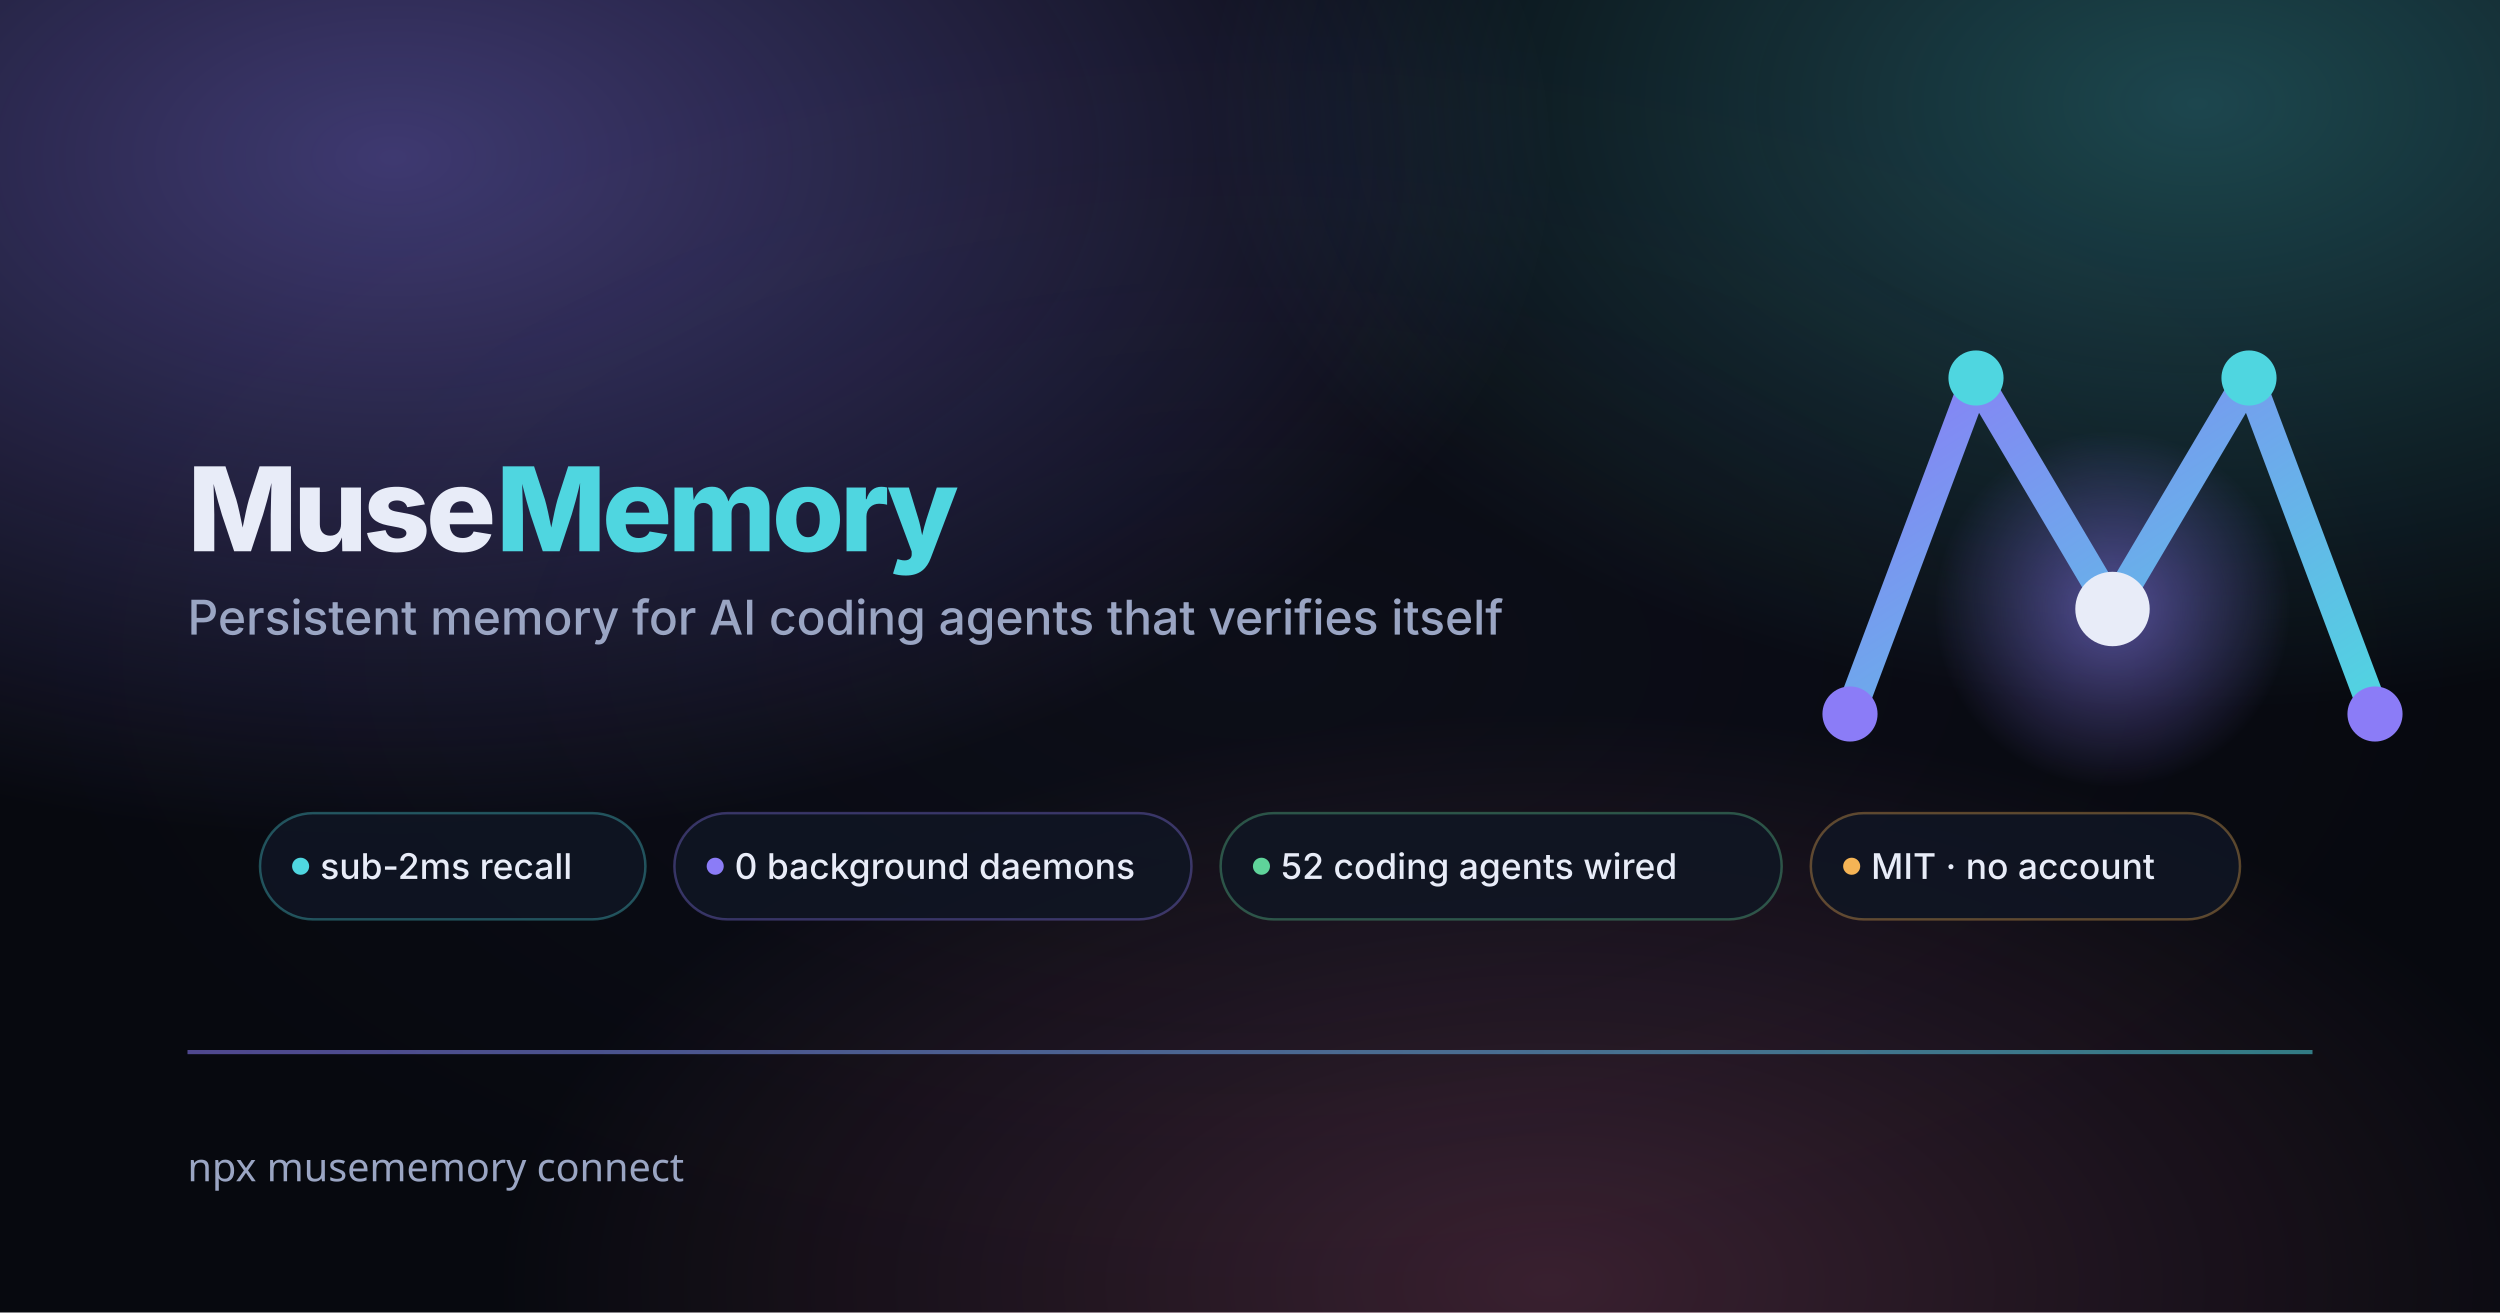
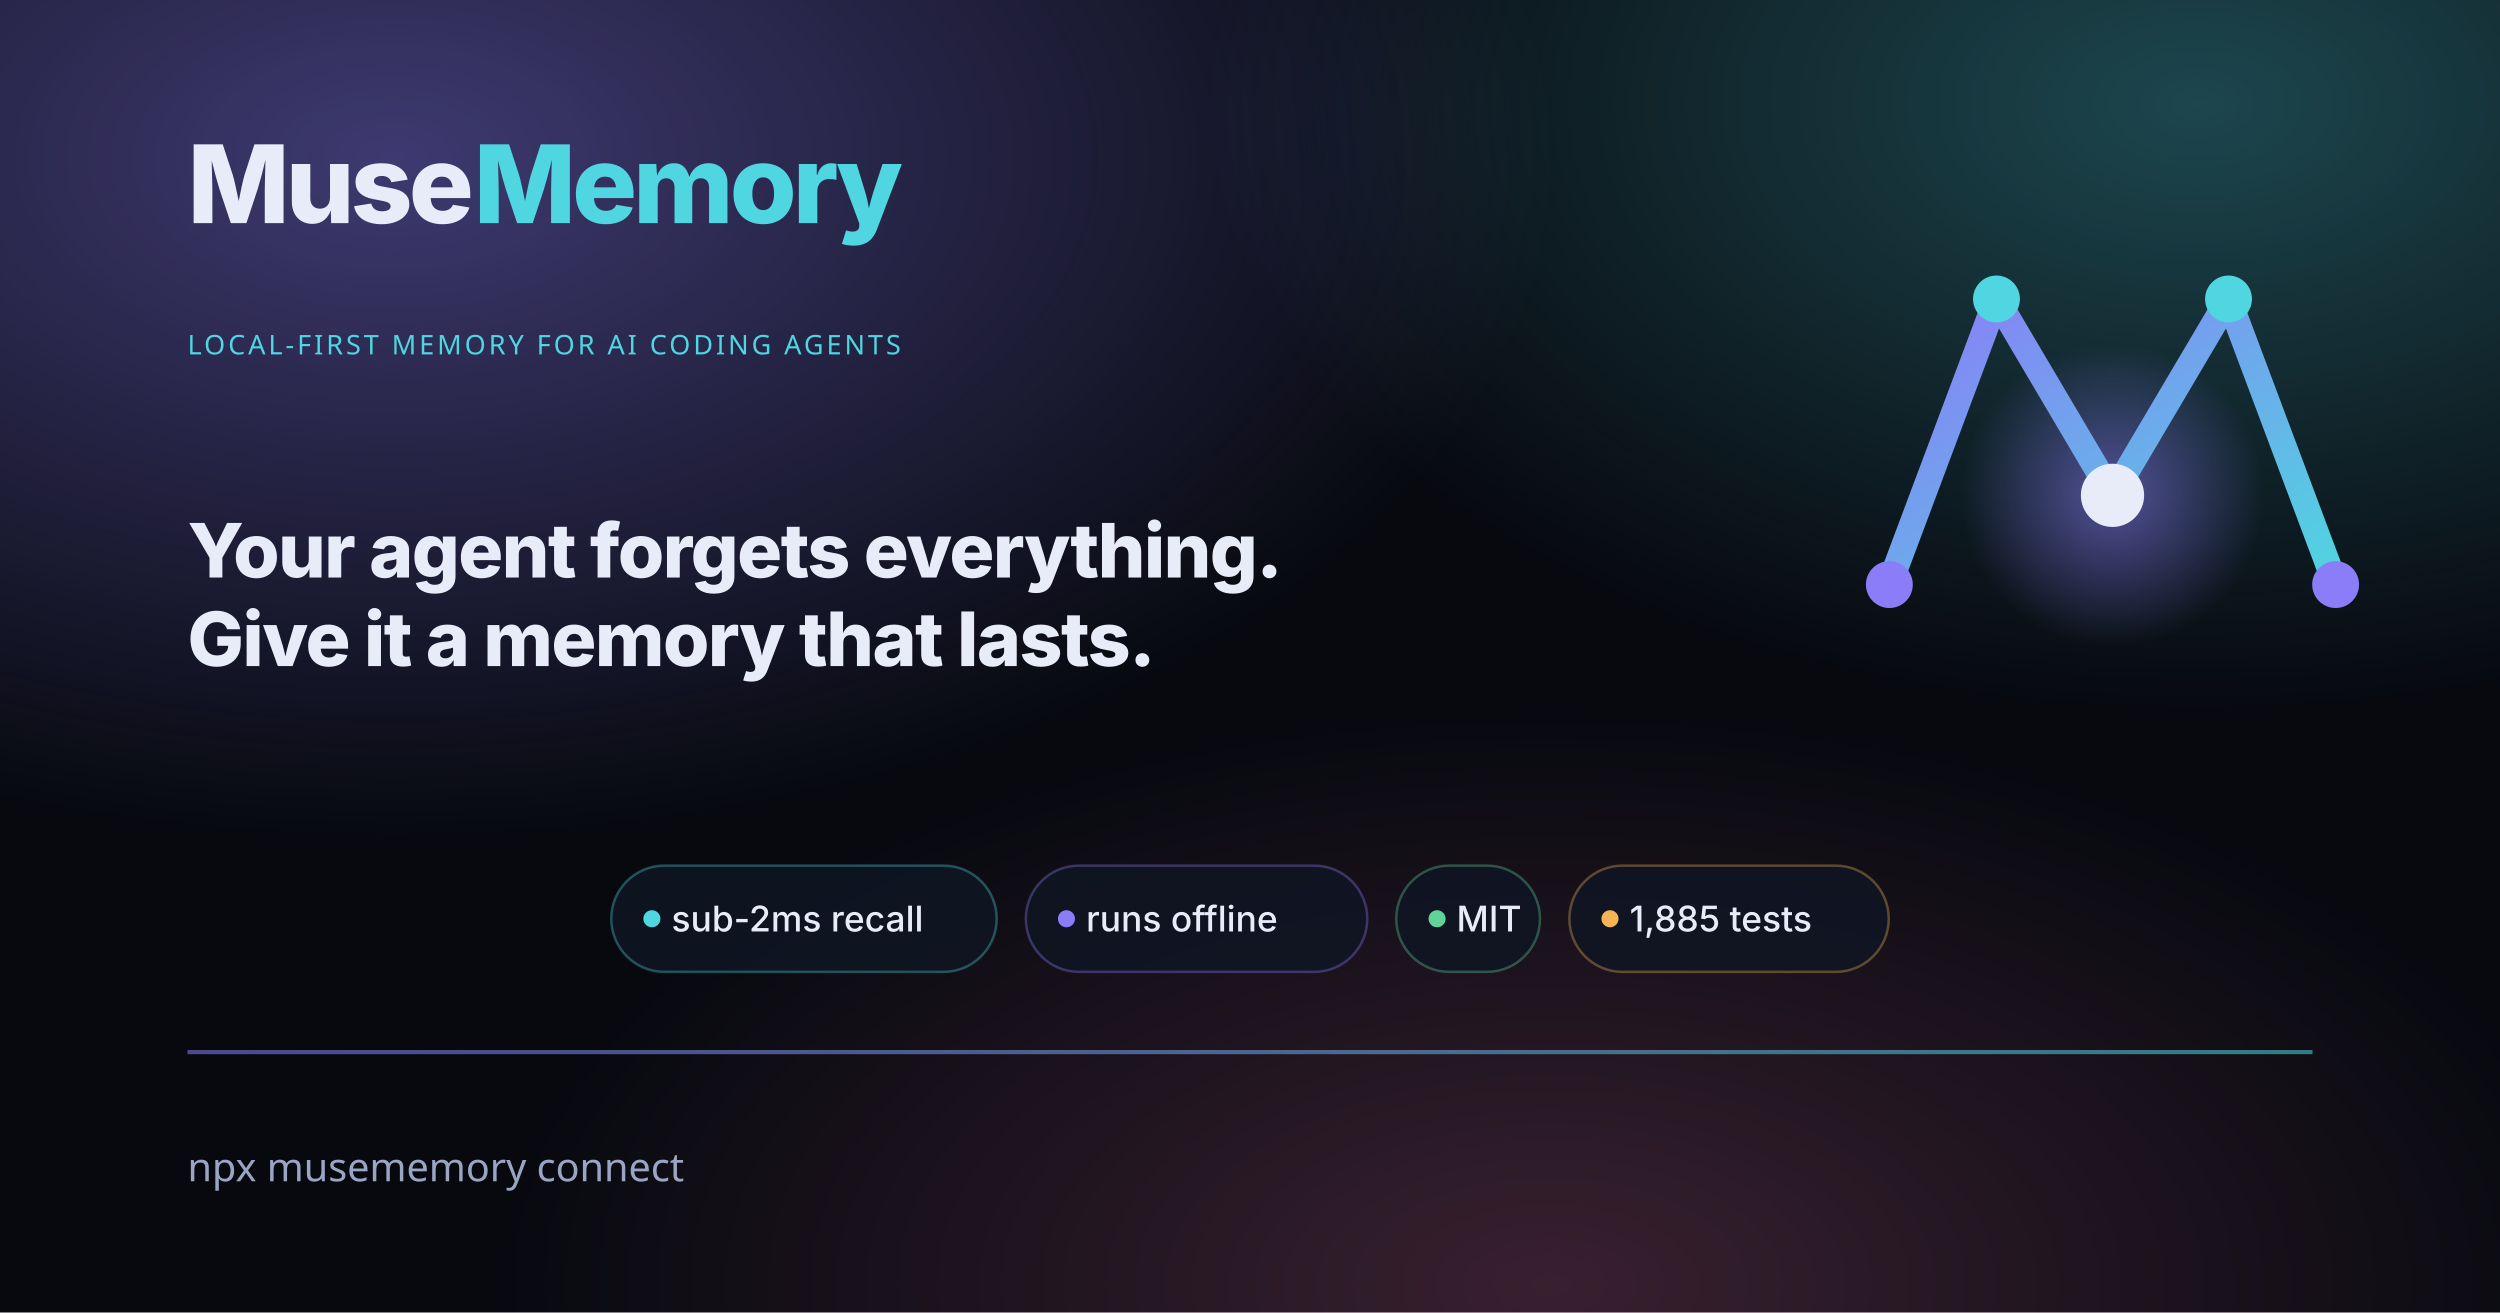
<svg xmlns="http://www.w3.org/2000/svg" width="1200" height="630" viewBox="0 0 1200 630">
  <defs>
    <linearGradient id="grad" x1="0" y1="0" x2="1" y2="1">
      <stop offset="0" stop-color="#8b7cf7" />
      <stop offset="1" stop-color="#4fd6e0" />
    </linearGradient>
    <linearGradient id="rule" x1="0" y1="0" x2="1" y2="0">
      <stop offset="0" stop-color="#8b7cf7" />
      <stop offset="1" stop-color="#4fd6e0" />
    </linearGradient>
    <radialGradient id="halo" cx="0.5" cy="0.5" r="0.5">
      <stop offset="0" stop-color="#8b7cf7" stop-opacity="0.55" />
      <stop offset="1" stop-color="#8b7cf7" stop-opacity="0" />
    </radialGradient>
    <radialGradient id="meshA" cx="0.5" cy="0.5" r="0.5">
      <stop offset="0" stop-color="#8b7cf7" stop-opacity="0.42" />
      <stop offset="1" stop-color="#8b7cf7" stop-opacity="0" />
    </radialGradient>
    <radialGradient id="meshB" cx="0.5" cy="0.5" r="0.5">
      <stop offset="0" stop-color="#4fd6e0" stop-opacity="0.30" />
      <stop offset="1" stop-color="#4fd6e0" stop-opacity="0" />
    </radialGradient>
    <radialGradient id="meshC" cx="0.5" cy="0.5" r="0.5">
      <stop offset="0" stop-color="#ff7db1" stop-opacity="0.20" />
      <stop offset="1" stop-color="#ff7db1" stop-opacity="0" />
    </radialGradient>
  </defs>
  <rect width="1200" height="630" fill="#07090f" />
  <g>
    <ellipse cx="192" cy="75.6" rx="552" ry="327.6" fill="url(#meshA)" />
    <ellipse cx="1056" cy="50.4" rx="480" ry="289.8" fill="url(#meshB)" />
    <ellipse cx="744" cy="617.4" rx="504" ry="277.2" fill="url(#meshC)" />
  </g>
-   <rect x="0" y="0" width="1200" height="630" fill="url(#meshA)" opacity="0.10" />
-   <text x="90" y="264.6" font-family="Inter" font-size="56.0" font-weight="800" letter-spacing="-2" fill="#e8ecf8">Muse<tspan fill="#4fd6e0">Memory</tspan>
+   <text x="90.0" y="107.1" font-family="Inter" font-size="52.0" font-weight="800" letter-spacing="-1.9" fill="#e8ecf8">Muse<tspan fill="#4fd6e0">Memory</tspan>
  </text>
-   <text x="90" y="304.6" font-family="Inter" font-size="23.0" font-weight="500" fill="#9aa5c3">Persistent memory for AI coding agents that verifies itself</text>
+   <text x="90.0" y="170.1" font-family="IBM Plex Mono" font-size="13.0" font-weight="500" letter-spacing="1.4" fill="#4fd6e0">LOCAL-FIRST MEMORY FOR AI CODING AGENTS</text>
+   <text x="90.0" y="277.2" font-family="Inter" font-size="36.0" font-weight="800" letter-spacing="-0.72" fill="#e8ecf8">Your agent forgets everything.</text>
+   <text x="90.0" y="319.7" font-family="Inter" font-size="36.0" font-weight="800" letter-spacing="-0.72" fill="#e8ecf8">Give it a memory that lasts.</text>
  <g>
-     <rect x="124.8" y="390.3" width="185.0" height="51.0" rx="25.5" fill="#101624" fill-opacity="0.85" stroke="#4fd6e0" stroke-opacity="0.34" stroke-width="1.2" />
-     <circle cx="144.3" cy="415.8" r="4.1" fill="#4fd6e0" />
-     <text x="153.7" y="421.9" font-family="Inter" font-size="17" font-weight="500" fill="#e8ecf8">sub-2ms recall</text>
+     <rect x="293.4" y="415.5" width="185.0" height="51.0" rx="25.5" fill="#101624" fill-opacity="0.85" stroke="#4fd6e0" stroke-opacity="0.34" stroke-width="1.2" />
+     <circle cx="312.9" cy="441.0" r="4.1" fill="#4fd6e0" />
+     <text x="322.3" y="447.1" font-family="Inter" font-size="17" font-weight="500" fill="#e8ecf8">sub-2ms recall</text>
  </g>
  <g>
-     <rect x="323.7" y="390.3" width="248.2" height="51.0" rx="25.5" fill="#101624" fill-opacity="0.85" stroke="#8b7cf7" stroke-opacity="0.34" stroke-width="1.2" />
-     <circle cx="343.3" cy="415.8" r="4.1" fill="#8b7cf7" />
-     <text x="352.6" y="421.9" font-family="Inter" font-size="17" font-weight="500" fill="#e8ecf8">0 background daemons</text>
+     <rect x="492.4" y="415.5" width="163.9" height="51.0" rx="25.5" fill="#101624" fill-opacity="0.85" stroke="#8b7cf7" stroke-opacity="0.34" stroke-width="1.2" />
+     <circle cx="511.9" cy="441.0" r="4.1" fill="#8b7cf7" />
+     <text x="521.3" y="447.1" font-family="Inter" font-size="17" font-weight="500" fill="#e8ecf8">runs offline</text>
  </g>
  <g>
-     <rect x="585.9" y="390.3" width="269.3" height="51.0" rx="25.5" fill="#101624" fill-opacity="0.85" stroke="#5fd39a" stroke-opacity="0.34" stroke-width="1.2" />
-     <circle cx="605.5" cy="415.8" r="4.1" fill="#5fd39a" />
-     <text x="614.8" y="421.9" font-family="Inter" font-size="17" font-weight="500" fill="#e8ecf8">52 coding agents wired</text>
+     <rect x="670.2" y="415.5" width="69.0" height="51.0" rx="25.5" fill="#101624" fill-opacity="0.85" stroke="#5fd39a" stroke-opacity="0.34" stroke-width="1.2" />
+     <circle cx="689.8" cy="441.0" r="4.1" fill="#5fd39a" />
+     <text x="699.1" y="447.1" font-family="Inter" font-size="17" font-weight="500" fill="#e8ecf8">MIT</text>
  </g>
  <g>
-     <rect x="869.2" y="390.3" width="206.0" height="51.0" rx="25.5" fill="#101624" fill-opacity="0.85" stroke="#f5b455" stroke-opacity="0.34" stroke-width="1.2" />
-     <circle cx="888.8" cy="415.8" r="4.1" fill="#f5b455" />
-     <text x="898.1" y="421.9" font-family="Inter" font-size="17" font-weight="500" fill="#e8ecf8">MIT · no account</text>
+     <rect x="753.3" y="415.5" width="153.3" height="51.0" rx="25.5" fill="#101624" fill-opacity="0.85" stroke="#f5b455" stroke-opacity="0.34" stroke-width="1.2" />
+     <circle cx="772.8" cy="441.0" r="4.1" fill="#f5b455" />
+     <text x="782.2" y="447.1" font-family="Inter" font-size="17" font-weight="500" fill="#e8ecf8">1,885 tests</text>
  </g>
  <rect x="90.0" y="504.0" width="1020.0" height="2.0" fill="url(#rule)" opacity="0.55" />
-   <text x="90.0" y="567.0" font-family="IBM Plex Mono" font-size="19.0" fill="#9aa5c3">npx musememory connect</text>
-   <circle cx="1014.00" cy="292.32" r="85.68" fill="url(#halo)" />
-   <polyline points="888.00,342.72 948.48,181.44 1014.00,292.32 1079.52,181.44 1140.00,342.72" fill="none" stroke="url(#grad)" stroke-width="14.49" stroke-linecap="round" stroke-linejoin="round" />
-   <circle cx="888.00" cy="342.72" r="13.23" fill="#8b7cf7" />
-   <circle cx="948.48" cy="181.44" r="13.23" fill="#4fd6e0" />
-   <circle cx="1079.52" cy="181.44" r="13.23" fill="#4fd6e0" />
-   <circle cx="1140.00" cy="342.72" r="13.23" fill="#8b7cf7" />
-   <circle cx="1014.00" cy="292.32" r="17.86" fill="#e8ecf8" />
+   <text x="90.0" y="567.0" font-family="IBM Plex Mono" font-size="19.0" font-weight="500" fill="#9aa5c3">npx musememory connect</text>
+   <circle cx="1014.00" cy="237.76" r="72.83" fill="url(#halo)" />
+   <polyline points="906.90,280.60 958.31,143.51 1014.00,237.76 1069.69,143.51 1121.10,280.60" fill="none" stroke="url(#grad)" stroke-width="12.29" stroke-linecap="round" stroke-linejoin="round" />
+   <circle cx="906.90" cy="280.60" r="11.25" fill="#8b7cf7" />
+   <circle cx="958.31" cy="143.51" r="11.25" fill="#4fd6e0" />
+   <circle cx="1069.69" cy="143.51" r="11.25" fill="#4fd6e0" />
+   <circle cx="1121.10" cy="280.60" r="11.25" fill="#8b7cf7" />
+   <circle cx="1014.00" cy="237.76" r="15.18" fill="#e8ecf8" />
</svg>
